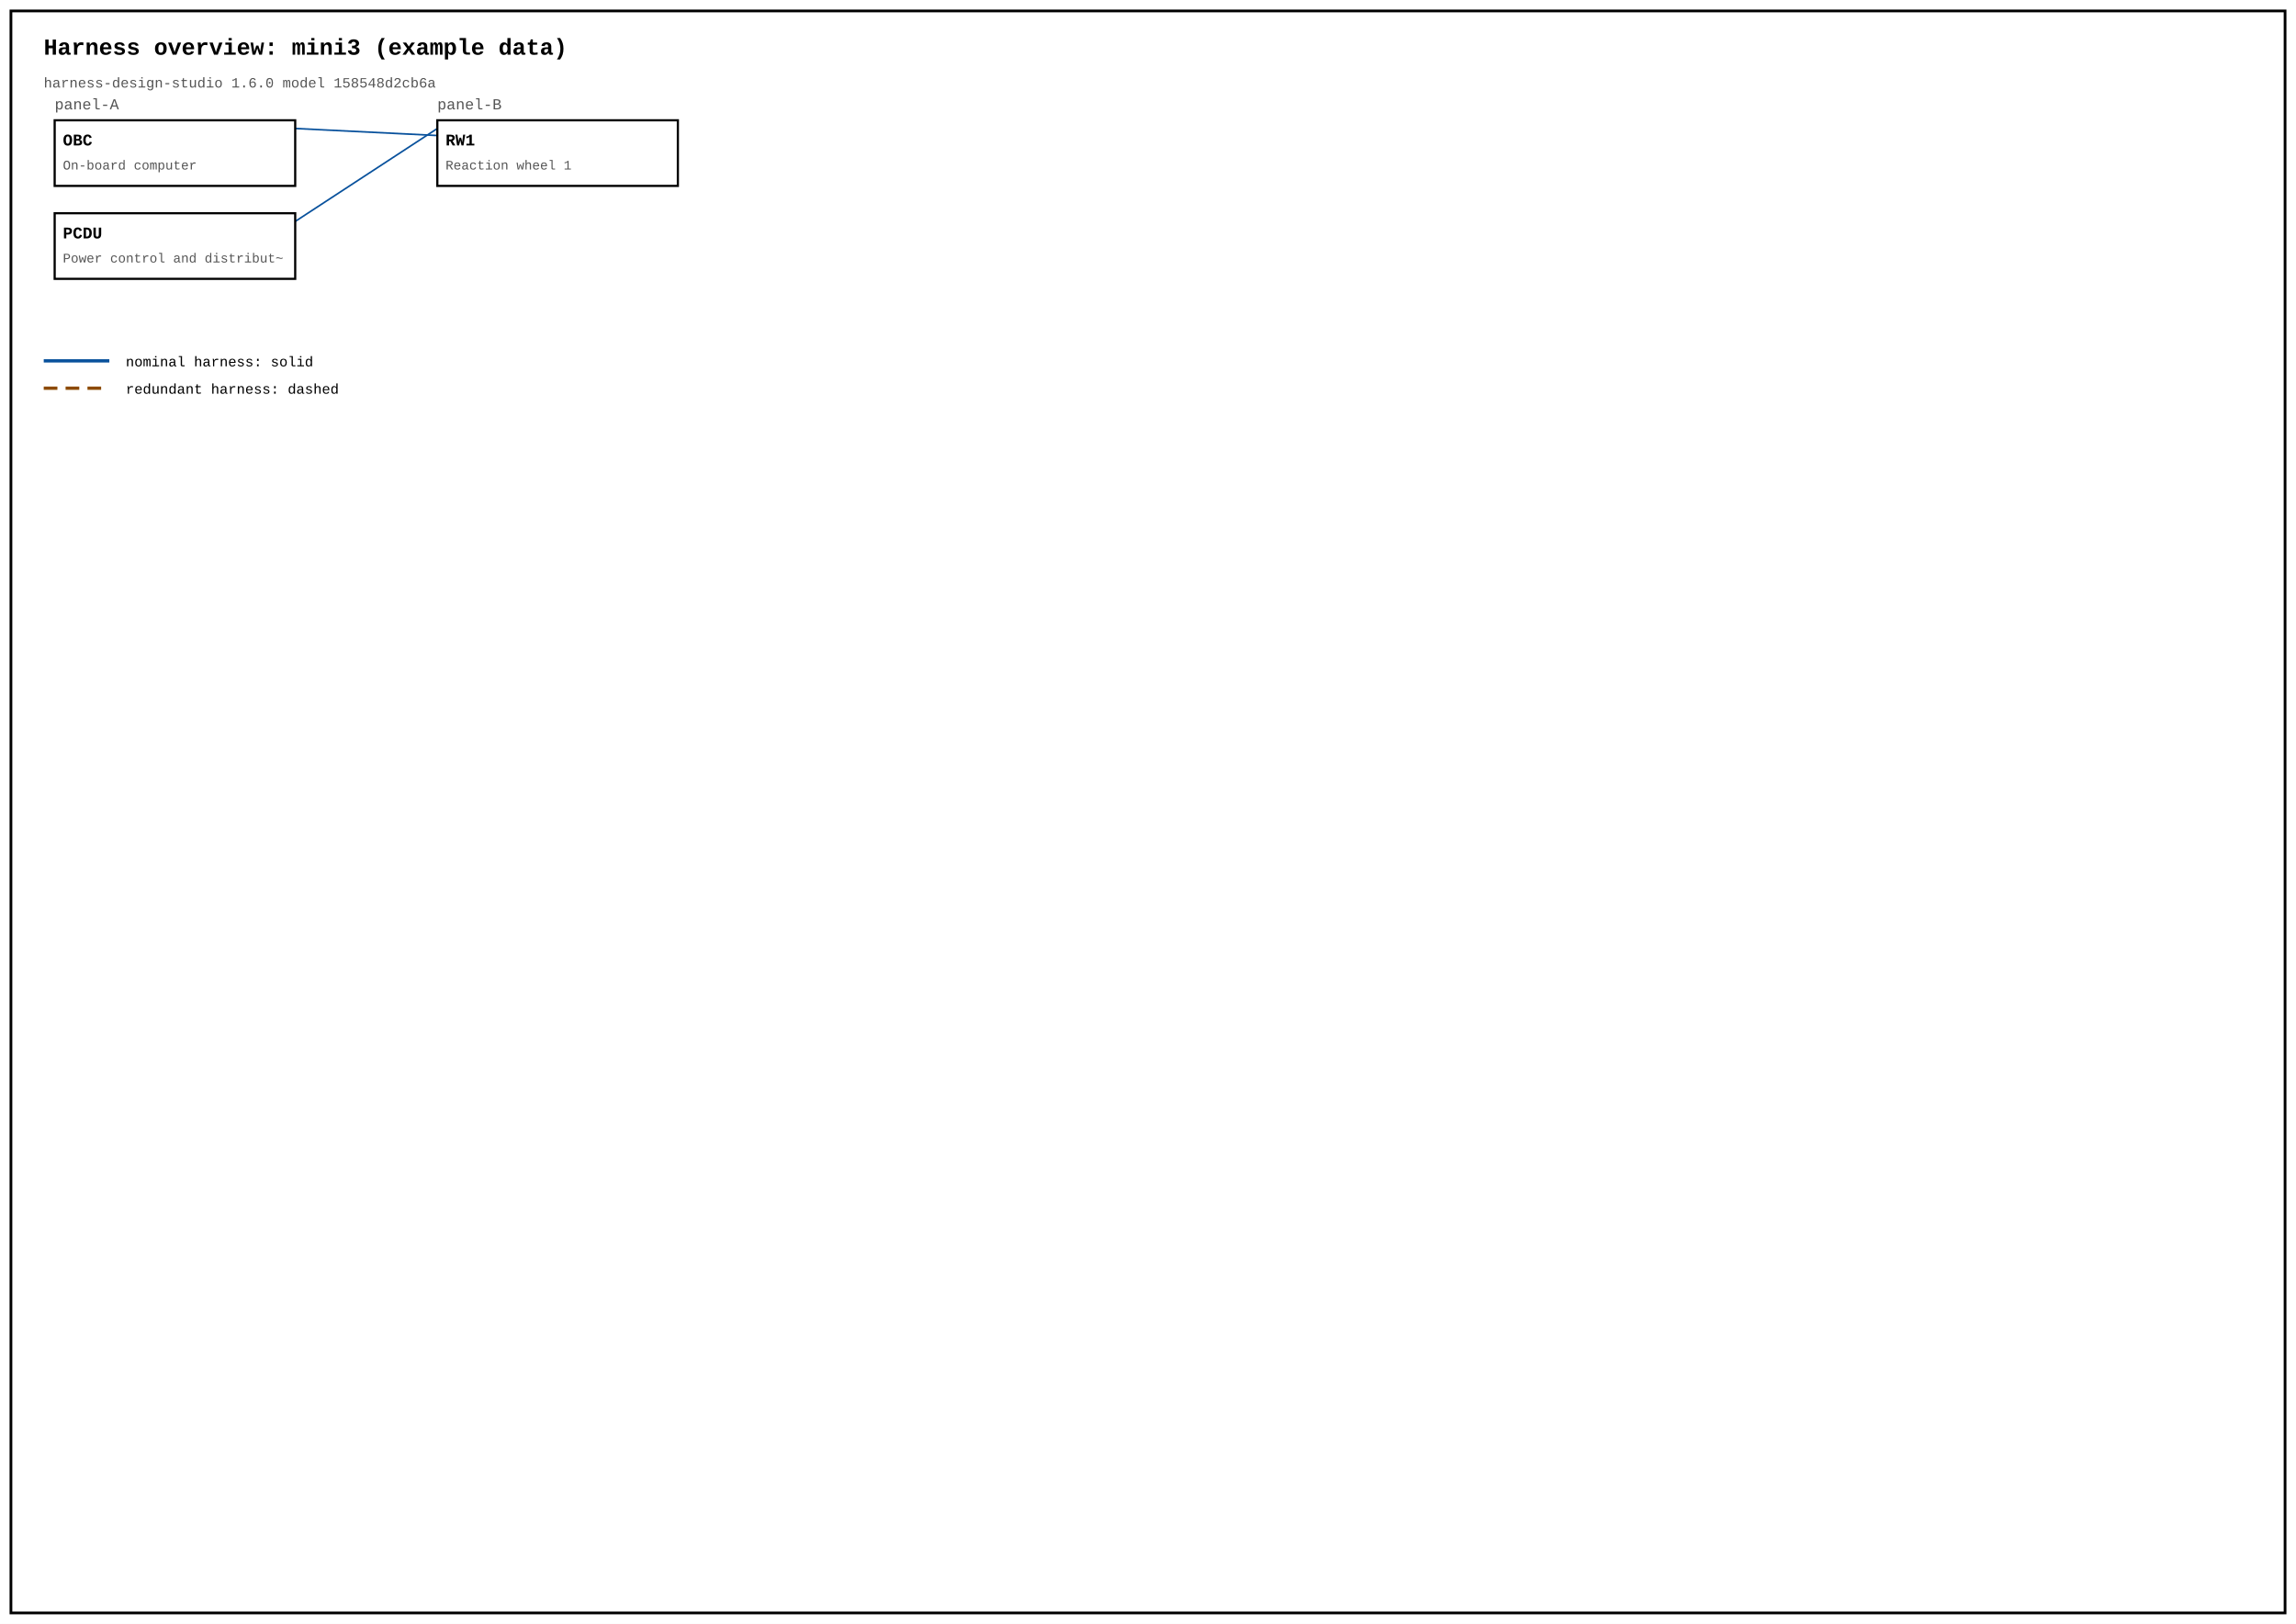
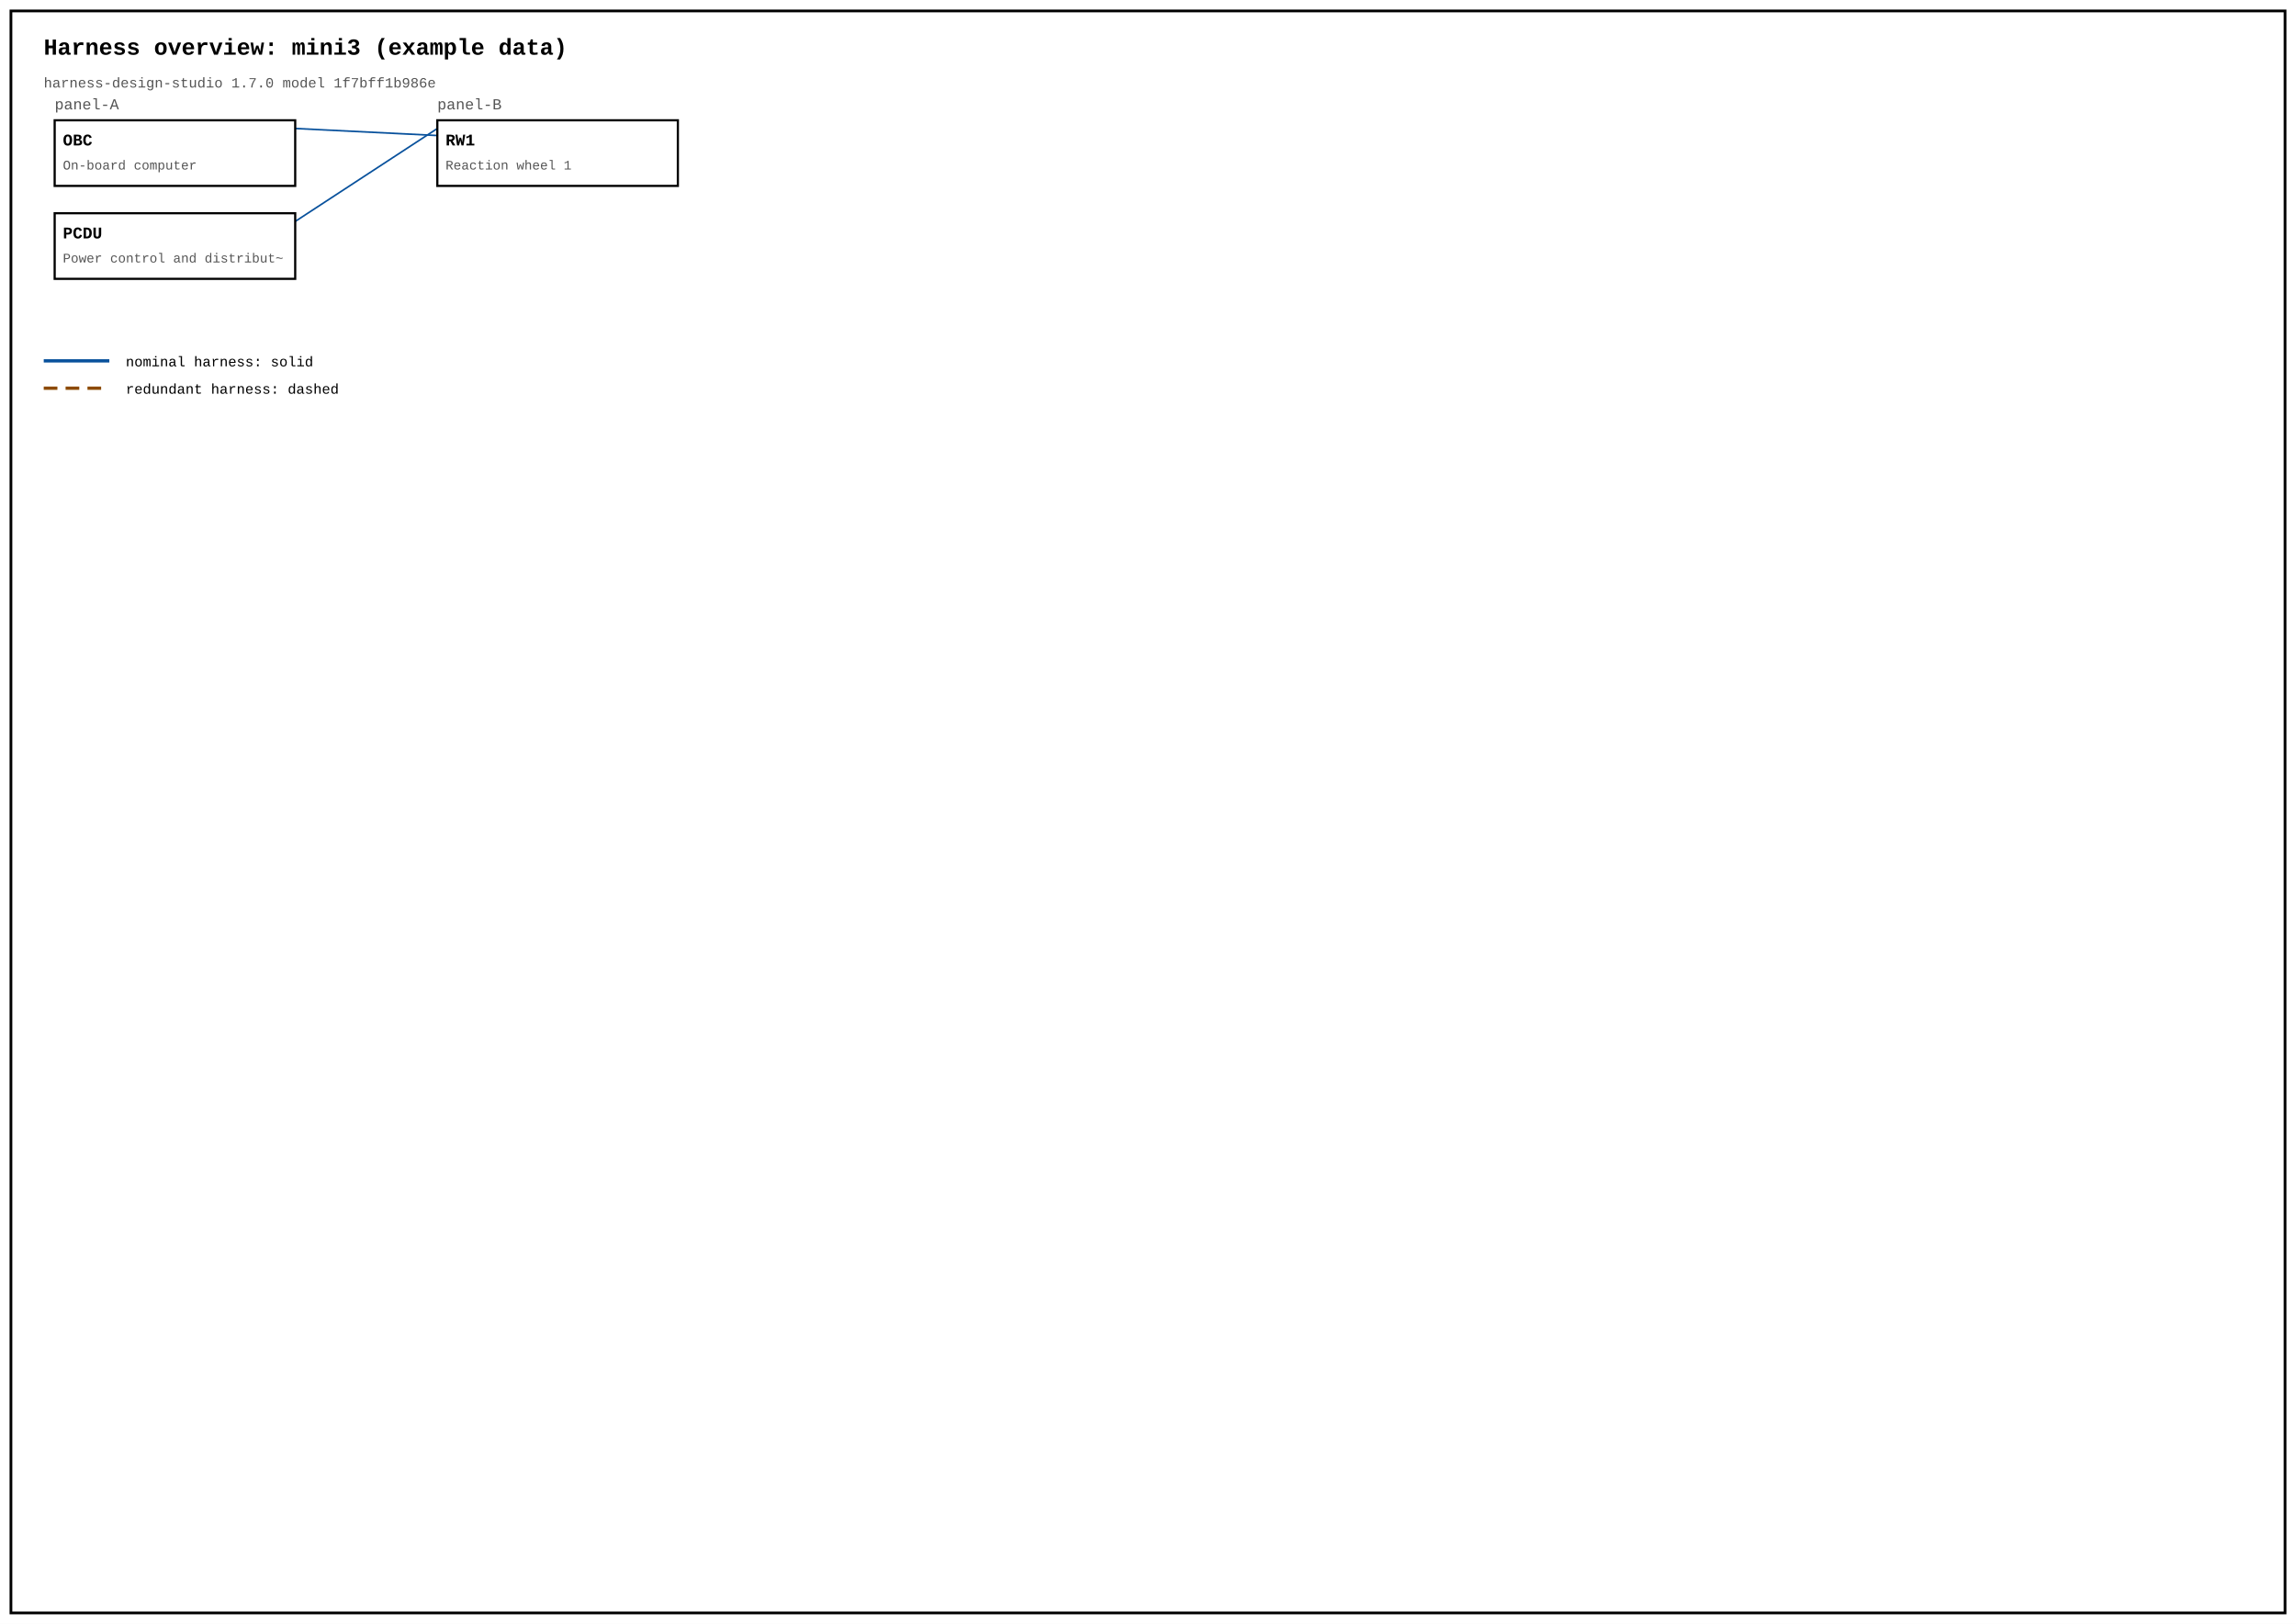
<svg xmlns="http://www.w3.org/2000/svg" width="420mm" height="297mm" viewBox="0 0 420 297" font-family="Courier New, Courier, monospace">
  <rect x="0" y="0" width="420" height="297" fill="#ffffff" />
  <rect x="2" y="2" width="416" height="293" fill="none" stroke="#000000" stroke-width="0.5" />
  <text x="8" y="10" font-size="4.2" font-weight="bold" text-anchor="start" fill="#000000">Harness overview: mini3 (example data)</text>
-   <text x="8" y="16" font-size="2.6" text-anchor="start" fill="#555555">harness-design-studio 1.6.0 model 158548d2cb6a</text>
+   <text x="8" y="16" font-size="2.6" text-anchor="start" fill="#555555">harness-design-studio 1.7.0 model 1f7bff1b986e</text>
  <text x="10" y="20" font-size="2.8" text-anchor="start" fill="#555555">panel-A</text>
  <text x="80" y="20" font-size="2.8" text-anchor="start" fill="#555555">panel-B</text>
  <line x1="54" y1="40.5" x2="80" y2="23.5" stroke="#08519c" stroke-width="0.3" />
  <line x1="54" y1="23.5" x2="80" y2="24.786" stroke="#08519c" stroke-width="0.3" />
  <rect x="10" y="22" width="44" height="12" fill="#ffffff" stroke="#000000" stroke-width="0.4" />
  <text x="11.5" y="26.6" font-size="3" font-weight="bold" text-anchor="start" fill="#000000">OBC</text>
  <text x="11.5" y="31" font-size="2.4" text-anchor="start" fill="#555555">On-board computer</text>
  <rect x="10" y="39" width="44" height="12" fill="#ffffff" stroke="#000000" stroke-width="0.4" />
  <text x="11.5" y="43.6" font-size="3" font-weight="bold" text-anchor="start" fill="#000000">PCDU</text>
  <text x="11.5" y="48" font-size="2.4" text-anchor="start" fill="#555555">Power control and distribut~</text>
  <rect x="80" y="22" width="44" height="12" fill="#ffffff" stroke="#000000" stroke-width="0.4" />
  <text x="81.5" y="26.6" font-size="3" font-weight="bold" text-anchor="start" fill="#000000">RW1</text>
  <text x="81.5" y="31" font-size="2.4" text-anchor="start" fill="#555555">Reaction wheel 1</text>
  <line x1="8" y1="66" x2="20" y2="66" stroke="#08519c" stroke-width="0.6" />
  <text x="23" y="67" font-size="2.6" text-anchor="start" fill="#000000">nominal harness: solid</text>
  <line x1="8" y1="71" x2="20" y2="71" stroke="#8c4a00" stroke-width="0.6" stroke-dasharray="2.5 1.5" />
  <text x="23" y="72" font-size="2.6" text-anchor="start" fill="#000000">redundant harness: dashed</text>
</svg>
